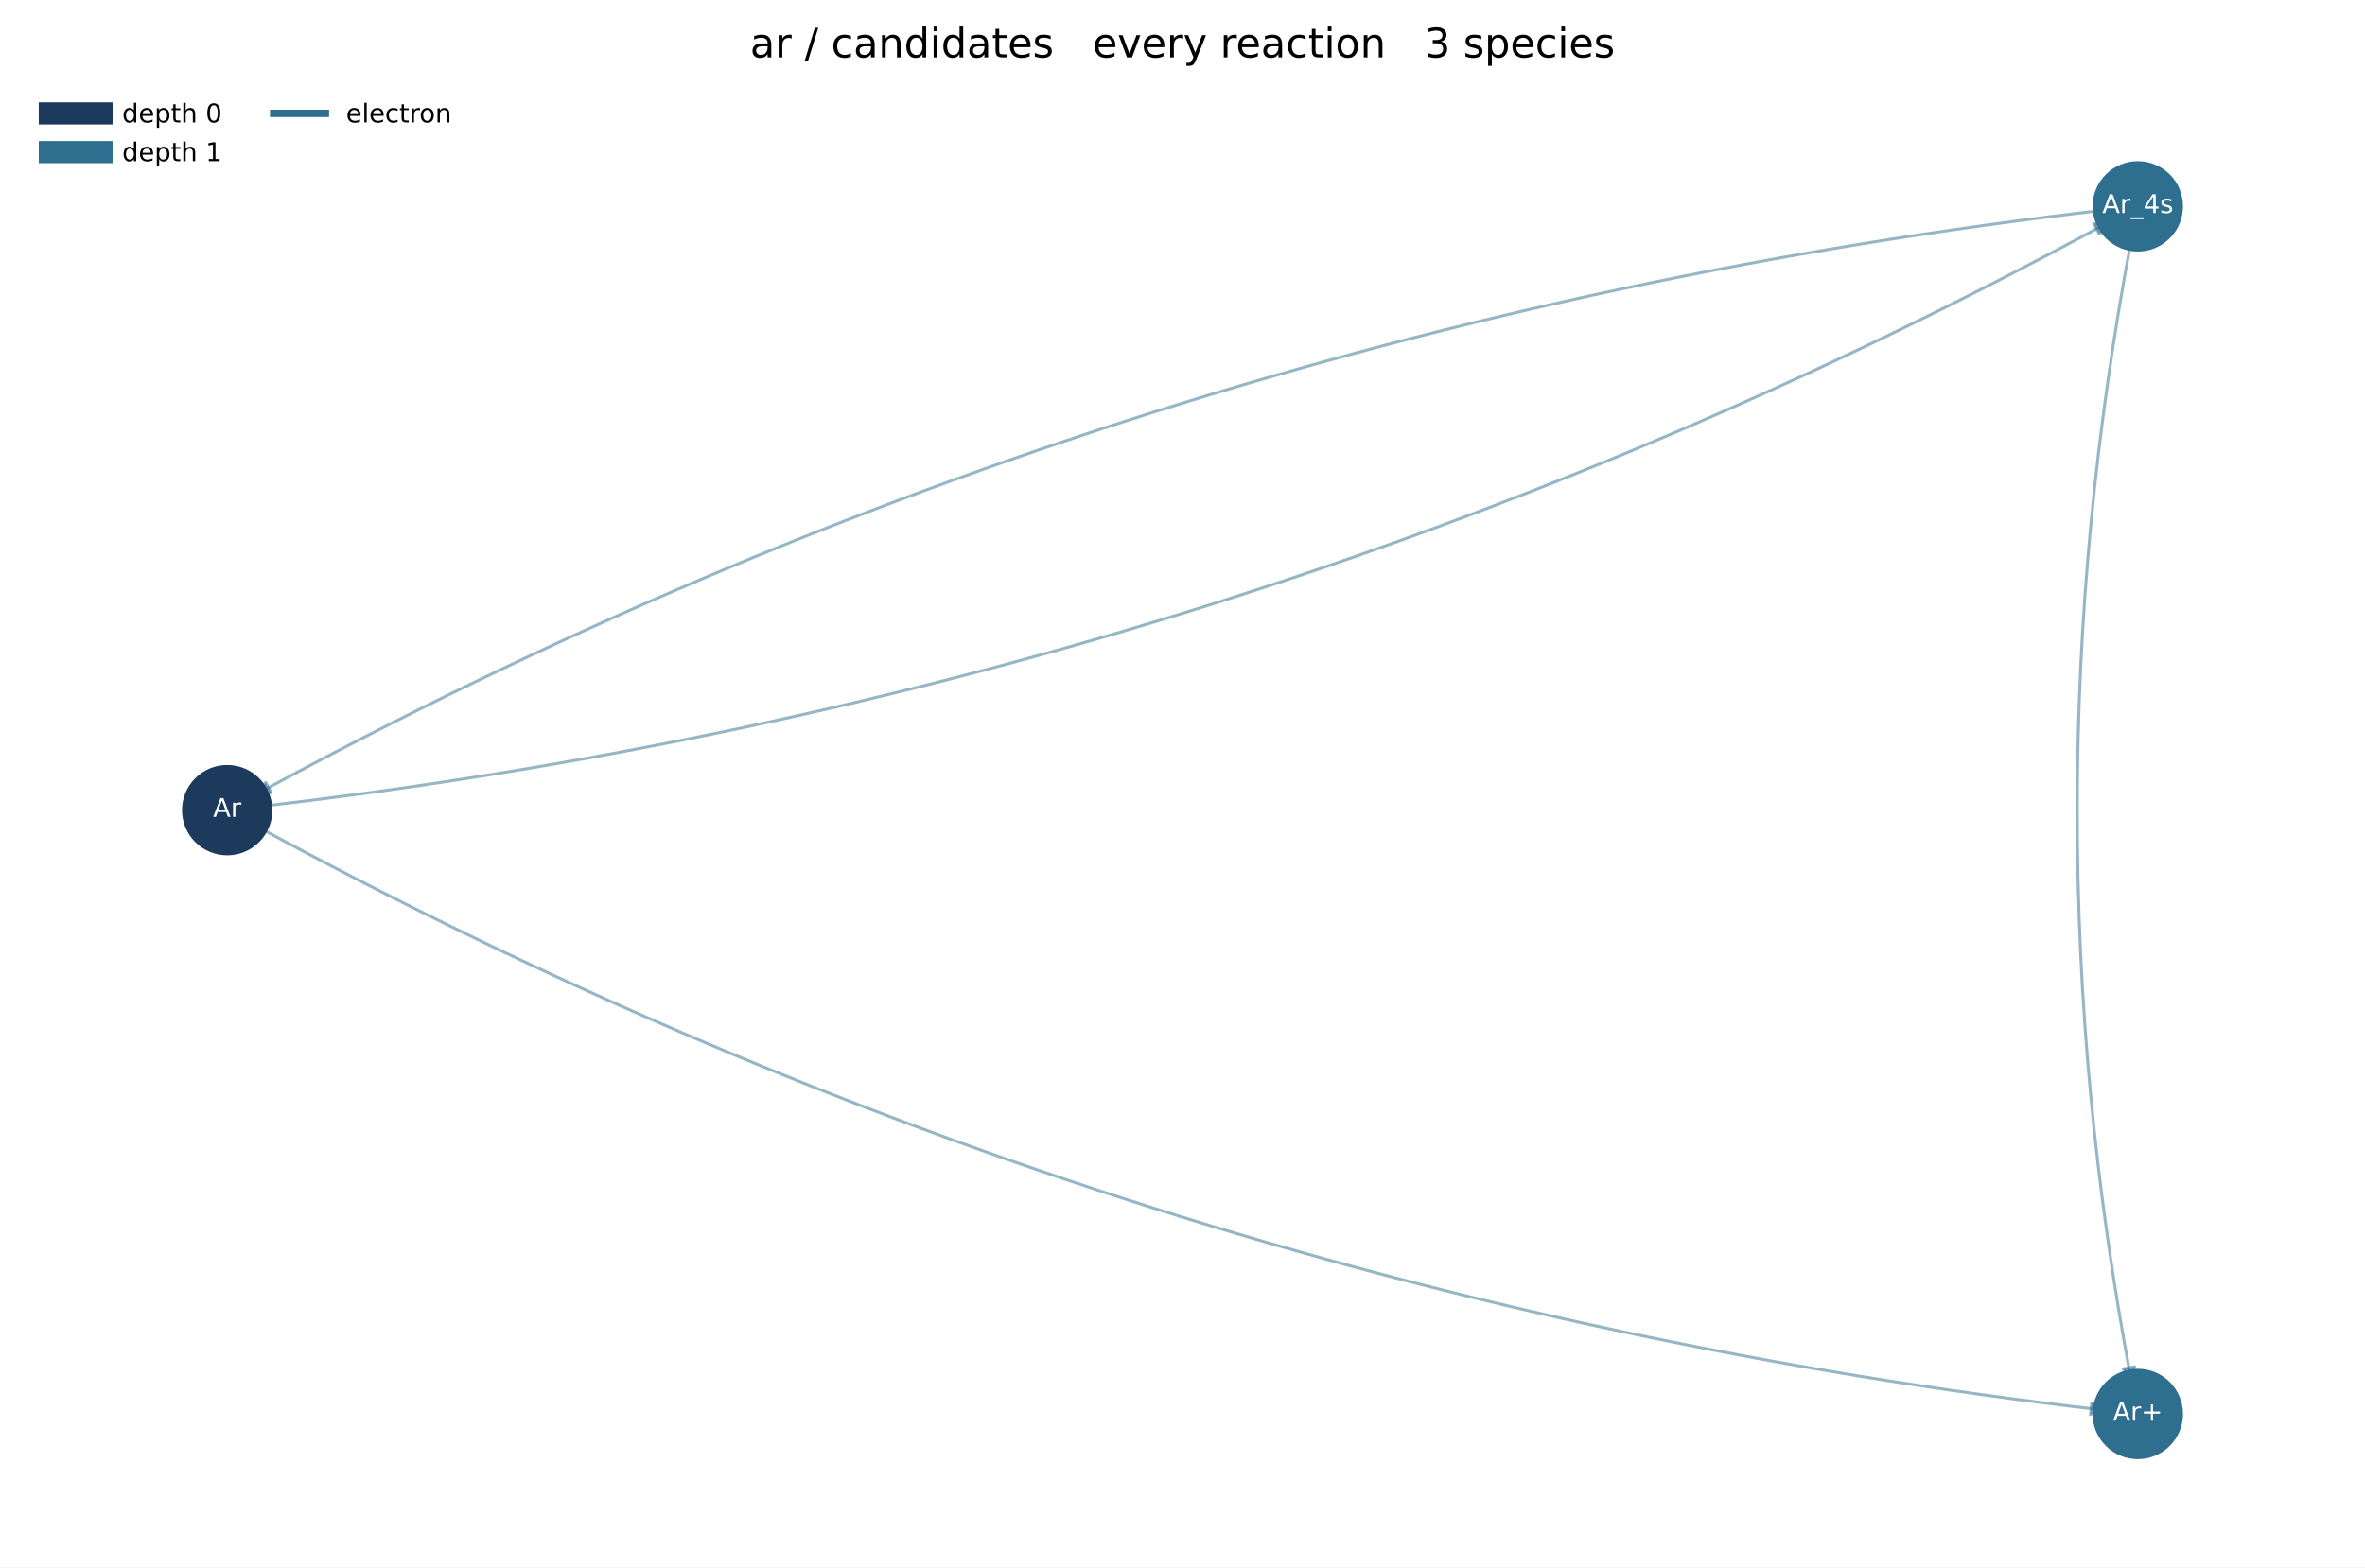
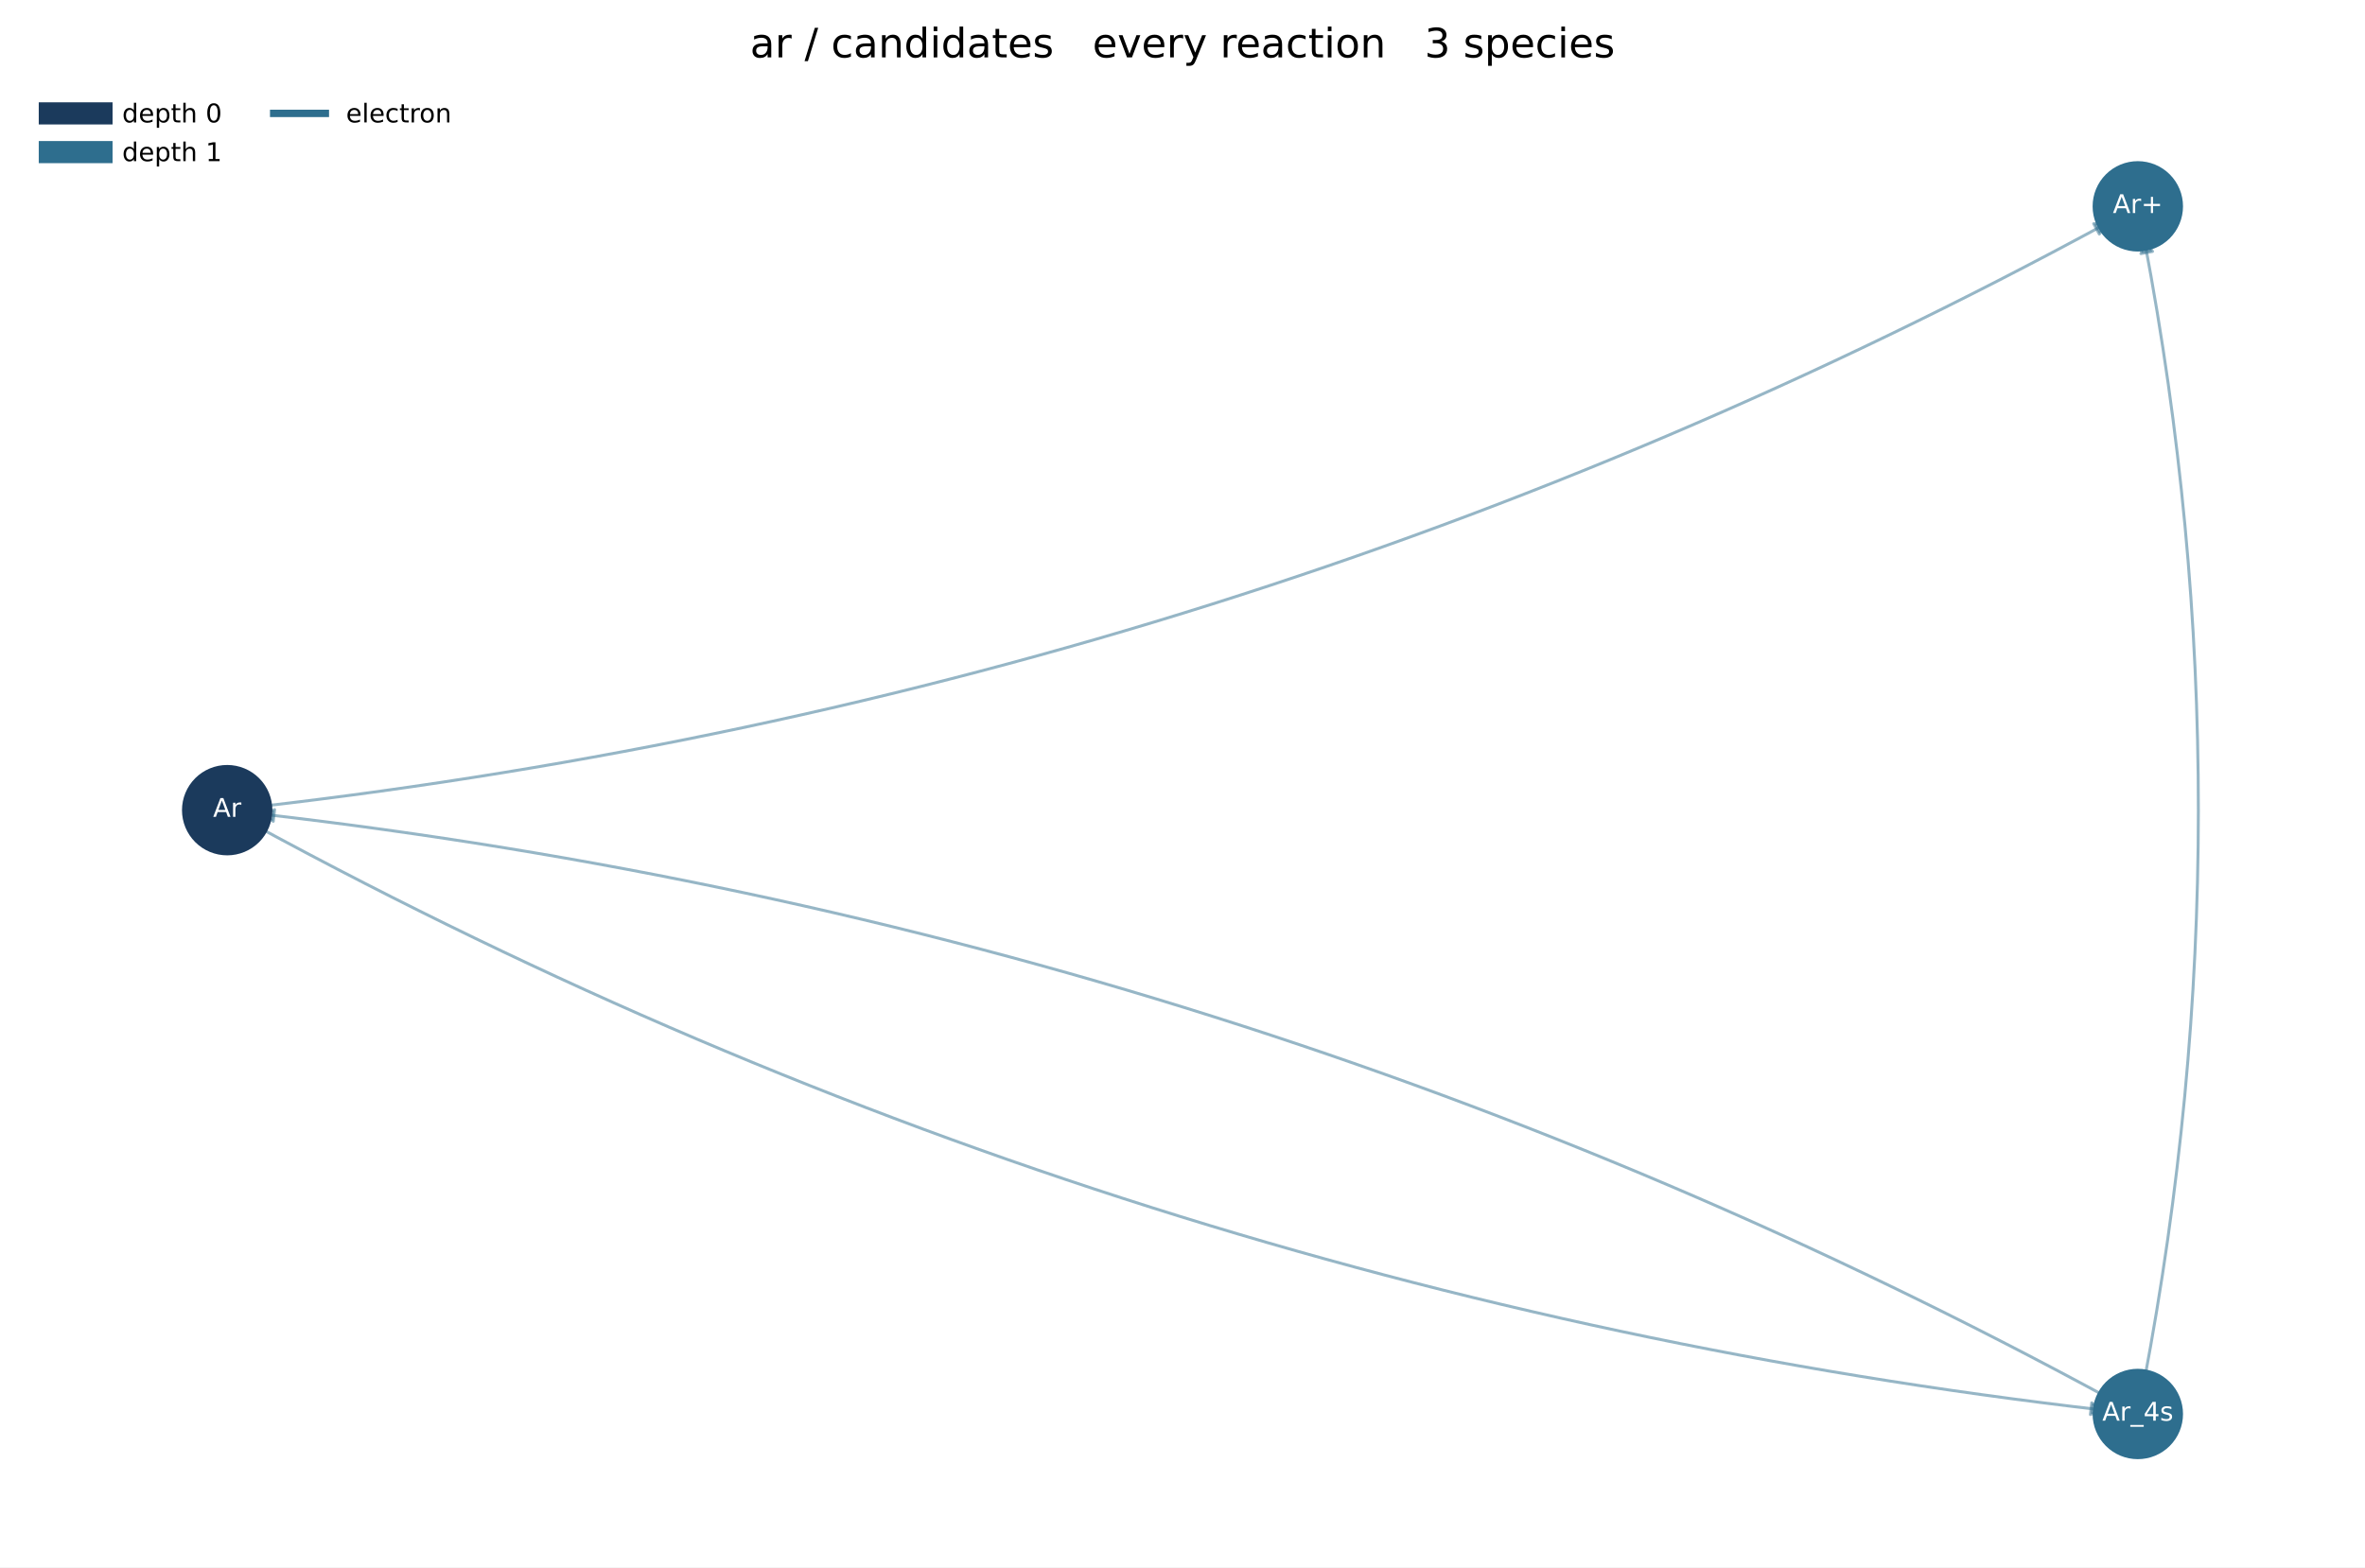
<svg xmlns="http://www.w3.org/2000/svg" xmlns:xlink="http://www.w3.org/1999/xlink" width="640.8pt" height="424.801pt" viewBox="0 0 640.8 424.801" version="1.1">
  <defs>
    <style type="text/css">*{stroke-linejoin: round; stroke-linecap: butt}</style>
  </defs>
  <g id="figure_1">
    <g id="patch_1">
      <path d="M 0 424.801  L 640.8 424.801  L 640.8 0  L 0 0  z " style="fill: #ffffff" />
    </g>
    <g id="axes_1">
      <g id="patch_2">
-         <path d="M 70.162 218.614  Q 336.262 187.926 570.863 60.507  " clip-path="url(#p278130043a)" style="fill: none; stroke: #2e6e8e; stroke-opacity: 0.5; stroke-width: 0.8; stroke-linecap: round" />
-         <path d="M 567.287 60.628  L 570.863 60.507  L 568.814 63.44  z " clip-path="url(#p278130043a)" style="fill: #2e6e8e; fill-opacity: 0.5; stroke: #2e6e8e; stroke-opacity: 0.5; stroke-width: 0.8; stroke-linecap: round" />
+         <path d="M 69.154 223.735  Q 304.54 351.581 569.752 382.165  " clip-path="url(#p18736aabdf)" style="fill: none; stroke: #2e6e8e; stroke-opacity: 0.5; stroke-width: 0.8; stroke-linecap: round" />
+         <path d="M 566.756 380.209  L 569.752 382.165  L 566.39 383.388  z " clip-path="url(#p18736aabdf)" style="fill: #2e6e8e; fill-opacity: 0.5; stroke: #2e6e8e; stroke-opacity: 0.5; stroke-width: 0.8; stroke-linecap: round" />
      </g>
      <g id="patch_3">
-         <path d="M 69.154 223.735  Q 304.54 351.581 569.752 382.165  " clip-path="url(#p278130043a)" style="fill: none; stroke: #2e6e8e; stroke-opacity: 0.5; stroke-width: 0.8; stroke-linecap: round" />
-         <path d="M 566.756 380.209  L 569.752 382.165  L 566.39 383.388  z " clip-path="url(#p278130043a)" style="fill: #2e6e8e; fill-opacity: 0.5; stroke: #2e6e8e; stroke-opacity: 0.5; stroke-width: 0.8; stroke-linecap: round" />
+         <path d="M 70.162 218.614  Q 336.262 187.926 570.863 60.507  " clip-path="url(#p18736aabdf)" style="fill: none; stroke: #2e6e8e; stroke-opacity: 0.5; stroke-width: 0.8; stroke-linecap: round" />
+         <path d="M 567.287 60.628  L 570.863 60.507  L 568.814 63.44  z " clip-path="url(#p18736aabdf)" style="fill: #2e6e8e; fill-opacity: 0.5; stroke: #2e6e8e; stroke-opacity: 0.5; stroke-width: 0.8; stroke-linecap: round" />
      </g>
      <g id="patch_4">
-         <path d="M 577.587 64.428  Q 548.168 219.582 577.421 373.856  " clip-path="url(#p278130043a)" style="fill: none; stroke: #2e6e8e; stroke-opacity: 0.5; stroke-width: 0.8; stroke-linecap: round" />
-         <path d="M 578.397 370.414  L 577.421 373.856  L 575.253 371.01  z " clip-path="url(#p278130043a)" style="fill: #2e6e8e; fill-opacity: 0.5; stroke: #2e6e8e; stroke-opacity: 0.5; stroke-width: 0.8; stroke-linecap: round" />
+         <path d="M 580.899 374.731  Q 610.318 219.577 581.065 65.303  " clip-path="url(#p18736aabdf)" style="fill: none; stroke: #2e6e8e; stroke-opacity: 0.5; stroke-width: 0.8; stroke-linecap: round" />
+         <path d="M 580.089 68.745  L 581.065 65.303  L 583.233 68.149  z " clip-path="url(#p18736aabdf)" style="fill: #2e6e8e; fill-opacity: 0.5; stroke: #2e6e8e; stroke-opacity: 0.5; stroke-width: 0.8; stroke-linecap: round" />
      </g>
      <g id="patch_5">
-         <path d="M 570.638 56.892  Q 304.538 87.579 69.937 214.998  " clip-path="url(#p278130043a)" style="fill: none; stroke: #2e6e8e; stroke-opacity: 0.5; stroke-width: 0.8; stroke-linecap: round" />
-         <path d="M 73.513 214.877  L 69.937 214.998  L 71.986 212.065  z " clip-path="url(#p278130043a)" style="fill: #2e6e8e; fill-opacity: 0.5; stroke: #2e6e8e; stroke-opacity: 0.5; stroke-width: 0.8; stroke-linecap: round" />
+         <path d="M 571.646 379.078  Q 336.26 251.232 71.048 220.648  " clip-path="url(#p18736aabdf)" style="fill: none; stroke: #2e6e8e; stroke-opacity: 0.5; stroke-width: 0.8; stroke-linecap: round" />
+         <path d="M 74.044 222.604  L 71.048 220.648  L 74.41 219.425  z " clip-path="url(#p18736aabdf)" style="fill: #2e6e8e; fill-opacity: 0.5; stroke: #2e6e8e; stroke-opacity: 0.5; stroke-width: 0.8; stroke-linecap: round" />
      </g>
      <g id="PathCollection_1">
        <defs>
-           <path id="C0_0_7043ce59fd" d="M 0 12.247  C 3.248 12.247 6.364 10.957 8.66 8.66  C 10.957 6.364 12.247 3.248 12.247 -0  C 12.247 -3.248 10.957 -6.364 8.66 -8.66  C 6.364 -10.957 3.248 -12.247 0 -12.247  C -3.248 -12.247 -6.364 -10.957 -8.66 -8.66  C -10.957 -6.364 -12.247 -3.248 -12.247 0  C -12.247 3.248 -10.957 6.364 -8.66 8.66  C -6.364 10.957 -3.248 12.247 0 12.247  z " />
+           <path id="C0_0_823cf03f23" d="M 0 12.247  C 3.248 12.247 6.364 10.957 8.66 8.66  C 10.957 6.364 12.247 3.248 12.247 -0  C 12.247 -3.248 10.957 -6.364 8.66 -8.66  C 6.364 -10.957 3.248 -12.247 0 -12.247  C -3.248 -12.247 -6.364 -10.957 -8.66 -8.66  C -10.957 -6.364 -12.247 -3.248 -12.247 0  C -12.247 3.248 -10.957 6.364 -8.66 8.66  C -6.364 10.957 -3.248 12.247 0 12.247  z " />
        </defs>
-         <g clip-path="url(#p278130043a)">
-           <use xlink:href="#C0_0_7043ce59fd" x="61.557" y="219.58" style="fill: #1b3a5c" />
-         </g>
-         <g clip-path="url(#p278130043a)">
-           <use xlink:href="#C0_0_7043ce59fd" x="579.243" y="383.234" style="fill: #2e6e8e" />
-         </g>
-         <g clip-path="url(#p278130043a)">
-           <use xlink:href="#C0_0_7043ce59fd" x="579.243" y="55.926" style="fill: #2e6e8e" />
+         <g clip-path="url(#p18736aabdf)">
+           <use xlink:href="#C0_0_823cf03f23" x="61.557" y="219.58" style="fill: #1b3a5c" />
+         </g>
+         <g clip-path="url(#p18736aabdf)">
+           <use xlink:href="#C0_0_823cf03f23" x="579.243" y="55.926" style="fill: #2e6e8e" />
+         </g>
+         <g clip-path="url(#p18736aabdf)">
+           <use xlink:href="#C0_0_823cf03f23" x="579.243" y="383.234" style="fill: #2e6e8e" />
        </g>
      </g>
      <g id="text_1">
-         <g clip-path="url(#p278130043a)">
+         <g clip-path="url(#p18736aabdf)">
          <g style="fill: #ffffff" transform="translate(57.72398 221.3979) scale(0.07 -0.07)">
            <defs>
              <path id="DejaVuSans-24" d="M 2188 4044  L 1331 1722  L 3047 1722  L 2188 4044  z M 1831 4666  L 2547 4666  L 4325 0  L 3669 0  L 3244 1197  L 1141 1197  L 716 0  L 50 0  L 1831 4666  z " transform="scale(0.015625)" />
              <path id="DejaVuSans-55" d="M 2631 2963  Q 2534 3019 2420 3045  Q 2306 3072 2169 3072  Q 1681 3072 1420 2755  Q 1159 2438 1159 1844  L 1159 0  L 581 0  L 581 3500  L 1159 3500  L 1159 2956  Q 1341 3275 1631 3429  Q 1922 3584 2338 3584  Q 2397 3584 2469 3576  Q 2541 3569 2628 3553  L 2631 2963  z " transform="scale(0.015625)" />
            </defs>
            <use xlink:href="#DejaVuSans-24" />
            <use xlink:href="#DejaVuSans-55" transform="translate(68.40625 0)" />
          </g>
        </g>
      </g>
      <g id="text_2">
-         <g clip-path="url(#p278130043a)">
-           <g style="fill: #ffffff" transform="translate(572.477 385.0519) scale(0.07 -0.07)">
+         <g clip-path="url(#p18736aabdf)">
+           <g style="fill: #ffffff" transform="translate(572.477 57.74397) scale(0.07 -0.07)">
            <defs>
              <path id="DejaVuSans-e" d="M 2944 4013  L 2944 2272  L 4684 2272  L 4684 1741  L 2944 1741  L 2944 0  L 2419 0  L 2419 1741  L 678 1741  L 678 2272  L 2419 2272  L 2419 4013  L 2944 4013  z " transform="scale(0.015625)" />
            </defs>
            <use xlink:href="#DejaVuSans-24" />
            <use xlink:href="#DejaVuSans-55" transform="translate(68.40625 0)" />
            <use xlink:href="#DejaVuSans-e" transform="translate(109.5156 0)" />
          </g>
        </g>
      </g>
      <g id="text_3">
-         <g clip-path="url(#p278130043a)">
-           <g style="fill: #ffffff" transform="translate(569.6098 57.74397) scale(0.07 -0.07)">
+         <g clip-path="url(#p18736aabdf)">
+           <g style="fill: #ffffff" transform="translate(569.6098 385.0519) scale(0.07 -0.07)">
            <defs>
              <path id="DejaVuSans-42" d="M 3263 -1063  L 3263 -1509  L -63 -1509  L -63 -1063  L 3263 -1063  z " transform="scale(0.015625)" />
              <path id="DejaVuSans-17" d="M 2419 4116  L 825 1625  L 2419 1625  L 2419 4116  z M 2253 4666  L 3047 4666  L 3047 1625  L 3713 1625  L 3713 1100  L 3047 1100  L 3047 0  L 2419 0  L 2419 1100  L 313 1100  L 313 1709  L 2253 4666  z " transform="scale(0.015625)" />
              <path id="DejaVuSans-56" d="M 2834 3397  L 2834 2853  Q 2591 2978 2328 3040  Q 2066 3103 1784 3103  Q 1356 3103 1142 2972  Q 928 2841 928 2578  Q 928 2378 1081 2264  Q 1234 2150 1697 2047  L 1894 2003  Q 2506 1872 2764 1633  Q 3022 1394 3022 966  Q 3022 478 2636 193  Q 2250 -91 1575 -91  Q 1294 -91 989 -36  Q 684 19 347 128  L 347 722  Q 666 556 975 473  Q 1284 391 1588 391  Q 1994 391 2212 530  Q 2431 669 2431 922  Q 2431 1156 2273 1281  Q 2116 1406 1581 1522  L 1381 1569  Q 847 1681 609 1914  Q 372 2147 372 2553  Q 372 3047 722 3315  Q 1072 3584 1716 3584  Q 2034 3584 2315 3537  Q 2597 3491 2834 3397  z " transform="scale(0.015625)" />
            </defs>
            <use xlink:href="#DejaVuSans-24" />
            <use xlink:href="#DejaVuSans-55" transform="translate(68.40625 0)" />
            <use xlink:href="#DejaVuSans-42" transform="translate(109.5156 0)" />
            <use xlink:href="#DejaVuSans-17" transform="translate(159.5156 0)" />
            <use xlink:href="#DejaVuSans-56" transform="translate(223.1406 0)" />
          </g>
        </g>
      </g>
      <g id="text_4">
        <g transform="translate(203.2328 15.55828) scale(0.11 -0.11)">
          <defs>
            <path id="DejaVuSans-44" d="M 2194 1759  Q 1497 1759 1228 1600  Q 959 1441 959 1056  Q 959 750 1161 570  Q 1363 391 1709 391  Q 2188 391 2477 730  Q 2766 1069 2766 1631  L 2766 1759  L 2194 1759  z M 3341 1997  L 3341 0  L 2766 0  L 2766 531  Q 2569 213 2275 61  Q 1981 -91 1556 -91  Q 1019 -91 701 211  Q 384 513 384 1019  Q 384 1609 779 1909  Q 1175 2209 1959 2209  L 2766 2209  L 2766 2266  Q 2766 2663 2505 2880  Q 2244 3097 1772 3097  Q 1472 3097 1187 3025  Q 903 2953 641 2809  L 641 3341  Q 956 3463 1253 3523  Q 1550 3584 1831 3584  Q 2591 3584 2966 3190  Q 3341 2797 3341 1997  z " transform="scale(0.015625)" />
            <path id="DejaVuSans-3" transform="scale(0.015625)" />
            <path id="DejaVuSans-12" d="M 1625 4666  L 2156 4666  L 531 -594  L 0 -594  L 1625 4666  z " transform="scale(0.015625)" />
            <path id="DejaVuSans-46" d="M 3122 3366  L 3122 2828  Q 2878 2963 2633 3030  Q 2388 3097 2138 3097  Q 1578 3097 1268 2742  Q 959 2388 959 1747  Q 959 1106 1268 751  Q 1578 397 2138 397  Q 2388 397 2633 464  Q 2878 531 3122 666  L 3122 134  Q 2881 22 2623 -34  Q 2366 -91 2075 -91  Q 1284 -91 818 406  Q 353 903 353 1747  Q 353 2603 823 3093  Q 1294 3584 2113 3584  Q 2378 3584 2631 3529  Q 2884 3475 3122 3366  z " transform="scale(0.015625)" />
            <path id="DejaVuSans-51" d="M 3513 2113  L 3513 0  L 2938 0  L 2938 2094  Q 2938 2591 2744 2837  Q 2550 3084 2163 3084  Q 1697 3084 1428 2787  Q 1159 2491 1159 1978  L 1159 0  L 581 0  L 581 3500  L 1159 3500  L 1159 2956  Q 1366 3272 1645 3428  Q 1925 3584 2291 3584  Q 2894 3584 3203 3211  Q 3513 2838 3513 2113  z " transform="scale(0.015625)" />
            <path id="DejaVuSans-47" d="M 2906 2969  L 2906 4863  L 3481 4863  L 3481 0  L 2906 0  L 2906 525  Q 2725 213 2448 61  Q 2172 -91 1784 -91  Q 1150 -91 751 415  Q 353 922 353 1747  Q 353 2572 751 3078  Q 1150 3584 1784 3584  Q 2172 3584 2448 3432  Q 2725 3281 2906 2969  z M 947 1747  Q 947 1113 1208 752  Q 1469 391 1925 391  Q 2381 391 2643 752  Q 2906 1113 2906 1747  Q 2906 2381 2643 2742  Q 2381 3103 1925 3103  Q 1469 3103 1208 2742  Q 947 2381 947 1747  z " transform="scale(0.015625)" />
            <path id="DejaVuSans-4c" d="M 603 3500  L 1178 3500  L 1178 0  L 603 0  L 603 3500  z M 603 4863  L 1178 4863  L 1178 4134  L 603 4134  L 603 4863  z " transform="scale(0.015625)" />
            <path id="DejaVuSans-57" d="M 1172 4494  L 1172 3500  L 2356 3500  L 2356 3053  L 1172 3053  L 1172 1153  Q 1172 725 1289 603  Q 1406 481 1766 481  L 2356 481  L 2356 0  L 1766 0  Q 1100 0 847 248  Q 594 497 594 1153  L 594 3053  L 172 3053  L 172 3500  L 594 3500  L 594 4494  L 1172 4494  z " transform="scale(0.015625)" />
            <path id="DejaVuSans-48" d="M 3597 1894  L 3597 1613  L 953 1613  Q 991 1019 1311 708  Q 1631 397 2203 397  Q 2534 397 2845 478  Q 3156 559 3463 722  L 3463 178  Q 3153 47 2828 -22  Q 2503 -91 2169 -91  Q 1331 -91 842 396  Q 353 884 353 1716  Q 353 2575 817 3079  Q 1281 3584 2069 3584  Q 2775 3584 3186 3129  Q 3597 2675 3597 1894  z M 3022 2063  Q 3016 2534 2758 2815  Q 2500 3097 2075 3097  Q 1594 3097 1305 2825  Q 1016 2553 972 2059  L 3022 2063  z " transform="scale(0.015625)" />
            <path id="DejaVuSans-59" d="M 191 3500  L 800 3500  L 1894 563  L 2988 3500  L 3597 3500  L 2284 0  L 1503 0  L 191 3500  z " transform="scale(0.015625)" />
            <path id="DejaVuSans-5c" d="M 2059 -325  Q 1816 -950 1584 -1140  Q 1353 -1331 966 -1331  L 506 -1331  L 506 -850  L 844 -850  Q 1081 -850 1212 -737  Q 1344 -625 1503 -206  L 1606 56  L 191 3500  L 800 3500  L 1894 763  L 2988 3500  L 3597 3500  L 2059 -325  z " transform="scale(0.015625)" />
            <path id="DejaVuSans-52" d="M 1959 3097  Q 1497 3097 1228 2736  Q 959 2375 959 1747  Q 959 1119 1226 758  Q 1494 397 1959 397  Q 2419 397 2687 759  Q 2956 1122 2956 1747  Q 2956 2369 2687 2733  Q 2419 3097 1959 3097  z M 1959 3584  Q 2709 3584 3137 3096  Q 3566 2609 3566 1747  Q 3566 888 3137 398  Q 2709 -91 1959 -91  Q 1206 -91 779 398  Q 353 888 353 1747  Q 353 2609 779 3096  Q 1206 3584 1959 3584  z " transform="scale(0.015625)" />
            <path id="DejaVuSans-16" d="M 2597 2516  Q 3050 2419 3304 2112  Q 3559 1806 3559 1356  Q 3559 666 3084 287  Q 2609 -91 1734 -91  Q 1441 -91 1130 -33  Q 819 25 488 141  L 488 750  Q 750 597 1062 519  Q 1375 441 1716 441  Q 2309 441 2620 675  Q 2931 909 2931 1356  Q 2931 1769 2642 2001  Q 2353 2234 1838 2234  L 1294 2234  L 1294 2753  L 1863 2753  Q 2328 2753 2575 2939  Q 2822 3125 2822 3475  Q 2822 3834 2567 4026  Q 2313 4219 1838 4219  Q 1578 4219 1281 4162  Q 984 4106 628 3988  L 628 4550  Q 988 4650 1302 4700  Q 1616 4750 1894 4750  Q 2613 4750 3031 4423  Q 3450 4097 3450 3541  Q 3450 3153 3228 2886  Q 3006 2619 2597 2516  z " transform="scale(0.015625)" />
            <path id="DejaVuSans-53" d="M 1159 525  L 1159 -1331  L 581 -1331  L 581 3500  L 1159 3500  L 1159 2969  Q 1341 3281 1617 3432  Q 1894 3584 2278 3584  Q 2916 3584 3314 3078  Q 3713 2572 3713 1747  Q 3713 922 3314 415  Q 2916 -91 2278 -91  Q 1894 -91 1617 61  Q 1341 213 1159 525  z M 3116 1747  Q 3116 2381 2855 2742  Q 2594 3103 2138 3103  Q 1681 3103 1420 2742  Q 1159 2381 1159 1747  Q 1159 1113 1420 752  Q 1681 391 2138 391  Q 2594 391 2855 752  Q 3116 1113 3116 1747  z " transform="scale(0.015625)" />
          </defs>
          <use xlink:href="#DejaVuSans-44" />
          <use xlink:href="#DejaVuSans-55" transform="translate(61.28125 0)" />
          <use xlink:href="#DejaVuSans-3" transform="translate(102.3906 0)" />
          <use xlink:href="#DejaVuSans-12" transform="translate(134.1719 0)" />
          <use xlink:href="#DejaVuSans-3" transform="translate(167.8594 0)" />
          <use xlink:href="#DejaVuSans-46" transform="translate(199.6406 0)" />
          <use xlink:href="#DejaVuSans-44" transform="translate(254.625 0)" />
          <use xlink:href="#DejaVuSans-51" transform="translate(315.9062 0)" />
          <use xlink:href="#DejaVuSans-47" transform="translate(379.2812 0)" />
          <use xlink:href="#DejaVuSans-4c" transform="translate(442.7656 0)" />
          <use xlink:href="#DejaVuSans-47" transform="translate(470.5469 0)" />
          <use xlink:href="#DejaVuSans-44" transform="translate(534.0312 0)" />
          <use xlink:href="#DejaVuSans-57" transform="translate(595.3125 0)" />
          <use xlink:href="#DejaVuSans-48" transform="translate(634.5156 0)" />
          <use xlink:href="#DejaVuSans-56" transform="translate(696.0469 0)" />
          <use xlink:href="#DejaVuSans-3" transform="translate(748.1406 0)" />
          <use xlink:href="#DejaVuSans-3" transform="translate(779.9219 0)" />
          <use xlink:href="#DejaVuSans-3" transform="translate(811.7031 0)" />
          <use xlink:href="#DejaVuSans-48" transform="translate(843.4844 0)" />
          <use xlink:href="#DejaVuSans-59" transform="translate(905.0156 0)" />
          <use xlink:href="#DejaVuSans-48" transform="translate(964.2031 0)" />
          <use xlink:href="#DejaVuSans-55" transform="translate(1025.734 0)" />
          <use xlink:href="#DejaVuSans-5c" transform="translate(1066.844 0)" />
          <use xlink:href="#DejaVuSans-3" transform="translate(1126.031 0)" />
          <use xlink:href="#DejaVuSans-55" transform="translate(1157.812 0)" />
          <use xlink:href="#DejaVuSans-48" transform="translate(1196.719 0)" />
          <use xlink:href="#DejaVuSans-44" transform="translate(1258.25 0)" />
          <use xlink:href="#DejaVuSans-46" transform="translate(1319.531 0)" />
          <use xlink:href="#DejaVuSans-57" transform="translate(1374.516 0)" />
          <use xlink:href="#DejaVuSans-4c" transform="translate(1413.719 0)" />
          <use xlink:href="#DejaVuSans-52" transform="translate(1441.5 0)" />
          <use xlink:href="#DejaVuSans-51" transform="translate(1502.688 0)" />
          <use xlink:href="#DejaVuSans-3" transform="translate(1566.062 0)" />
          <use xlink:href="#DejaVuSans-3" transform="translate(1597.844 0)" />
          <use xlink:href="#DejaVuSans-3" transform="translate(1629.625 0)" />
          <use xlink:href="#DejaVuSans-16" transform="translate(1661.406 0)" />
          <use xlink:href="#DejaVuSans-3" transform="translate(1725.031 0)" />
          <use xlink:href="#DejaVuSans-56" transform="translate(1756.812 0)" />
          <use xlink:href="#DejaVuSans-53" transform="translate(1808.906 0)" />
          <use xlink:href="#DejaVuSans-48" transform="translate(1872.391 0)" />
          <use xlink:href="#DejaVuSans-46" transform="translate(1933.922 0)" />
          <use xlink:href="#DejaVuSans-4c" transform="translate(1988.906 0)" />
          <use xlink:href="#DejaVuSans-48" transform="translate(2016.688 0)" />
          <use xlink:href="#DejaVuSans-56" transform="translate(2078.219 0)" />
        </g>
      </g>
      <g id="legend_1">
        <g id="line2d_1">
          <path d="M 13.5 30.727  L 20.5 30.727  L 27.5 30.727  " style="fill: none; stroke: #1b3a5c; stroke-width: 6; stroke-linecap: square" />
        </g>
        <g id="text_5">
          <g transform="translate(33.1 33.17719) scale(0.07 -0.07)">
            <defs>
              <path id="DejaVuSans-4b" d="M 3513 2113  L 3513 0  L 2938 0  L 2938 2094  Q 2938 2591 2744 2837  Q 2550 3084 2163 3084  Q 1697 3084 1428 2787  Q 1159 2491 1159 1978  L 1159 0  L 581 0  L 581 4863  L 1159 4863  L 1159 2956  Q 1366 3272 1645 3428  Q 1925 3584 2291 3584  Q 2894 3584 3203 3211  Q 3513 2838 3513 2113  z " transform="scale(0.015625)" />
              <path id="DejaVuSans-13" d="M 2034 4250  Q 1547 4250 1301 3770  Q 1056 3291 1056 2328  Q 1056 1369 1301 889  Q 1547 409 2034 409  Q 2525 409 2770 889  Q 3016 1369 3016 2328  Q 3016 3291 2770 3770  Q 2525 4250 2034 4250  z M 2034 4750  Q 2819 4750 3233 4129  Q 3647 3509 3647 2328  Q 3647 1150 3233 529  Q 2819 -91 2034 -91  Q 1250 -91 836 529  Q 422 1150 422 2328  Q 422 3509 836 4129  Q 1250 4750 2034 4750  z " transform="scale(0.015625)" />
            </defs>
            <use xlink:href="#DejaVuSans-47" />
            <use xlink:href="#DejaVuSans-48" transform="translate(63.48438 0)" />
            <use xlink:href="#DejaVuSans-53" transform="translate(125.0156 0)" />
            <use xlink:href="#DejaVuSans-57" transform="translate(188.5 0)" />
            <use xlink:href="#DejaVuSans-4b" transform="translate(227.7031 0)" />
            <use xlink:href="#DejaVuSans-3" transform="translate(291.0781 0)" />
            <use xlink:href="#DejaVuSans-13" transform="translate(322.8594 0)" />
          </g>
        </g>
        <g id="line2d_2">
          <path d="M 13.5 41.228  L 20.5 41.228  L 27.5 41.228  " style="fill: none; stroke: #2e6e8e; stroke-width: 6; stroke-linecap: square" />
        </g>
        <g id="text_6">
          <g transform="translate(33.1 43.67773) scale(0.07 -0.07)">
            <defs>
              <path id="DejaVuSans-14" d="M 794 531  L 1825 531  L 1825 4091  L 703 3866  L 703 4441  L 1819 4666  L 2450 4666  L 2450 531  L 3481 531  L 3481 0  L 794 0  L 794 531  z " transform="scale(0.015625)" />
            </defs>
            <use xlink:href="#DejaVuSans-47" />
            <use xlink:href="#DejaVuSans-48" transform="translate(63.48438 0)" />
            <use xlink:href="#DejaVuSans-53" transform="translate(125.0156 0)" />
            <use xlink:href="#DejaVuSans-57" transform="translate(188.5 0)" />
            <use xlink:href="#DejaVuSans-4b" transform="translate(227.7031 0)" />
            <use xlink:href="#DejaVuSans-3" transform="translate(291.0781 0)" />
            <use xlink:href="#DejaVuSans-14" transform="translate(322.8594 0)" />
          </g>
        </g>
        <g id="line2d_3">
          <path d="M 74.154 30.727  L 81.154 30.727  L 88.154 30.727  " style="fill: none; stroke: #2e6e8e; stroke-width: 2; stroke-linecap: square" />
        </g>
        <g id="text_7">
          <g transform="translate(93.75391 33.17719) scale(0.07 -0.07)">
            <defs>
              <path id="DejaVuSans-4f" d="M 603 4863  L 1178 4863  L 1178 0  L 603 0  L 603 4863  z " transform="scale(0.015625)" />
            </defs>
            <use xlink:href="#DejaVuSans-48" />
            <use xlink:href="#DejaVuSans-4f" transform="translate(61.53125 0)" />
            <use xlink:href="#DejaVuSans-48" transform="translate(89.3125 0)" />
            <use xlink:href="#DejaVuSans-46" transform="translate(150.8438 0)" />
            <use xlink:href="#DejaVuSans-57" transform="translate(205.8281 0)" />
            <use xlink:href="#DejaVuSans-55" transform="translate(245.0312 0)" />
            <use xlink:href="#DejaVuSans-52" transform="translate(283.9375 0)" />
            <use xlink:href="#DejaVuSans-51" transform="translate(345.125 0)" />
          </g>
        </g>
      </g>
    </g>
  </g>
  <defs>
-     <clipPath id="p278130043a">
+     <clipPath id="p18736aabdf">
      <rect x="7.2" y="21.558" width="626.4" height="396.043" />
    </clipPath>
  </defs>
</svg>
